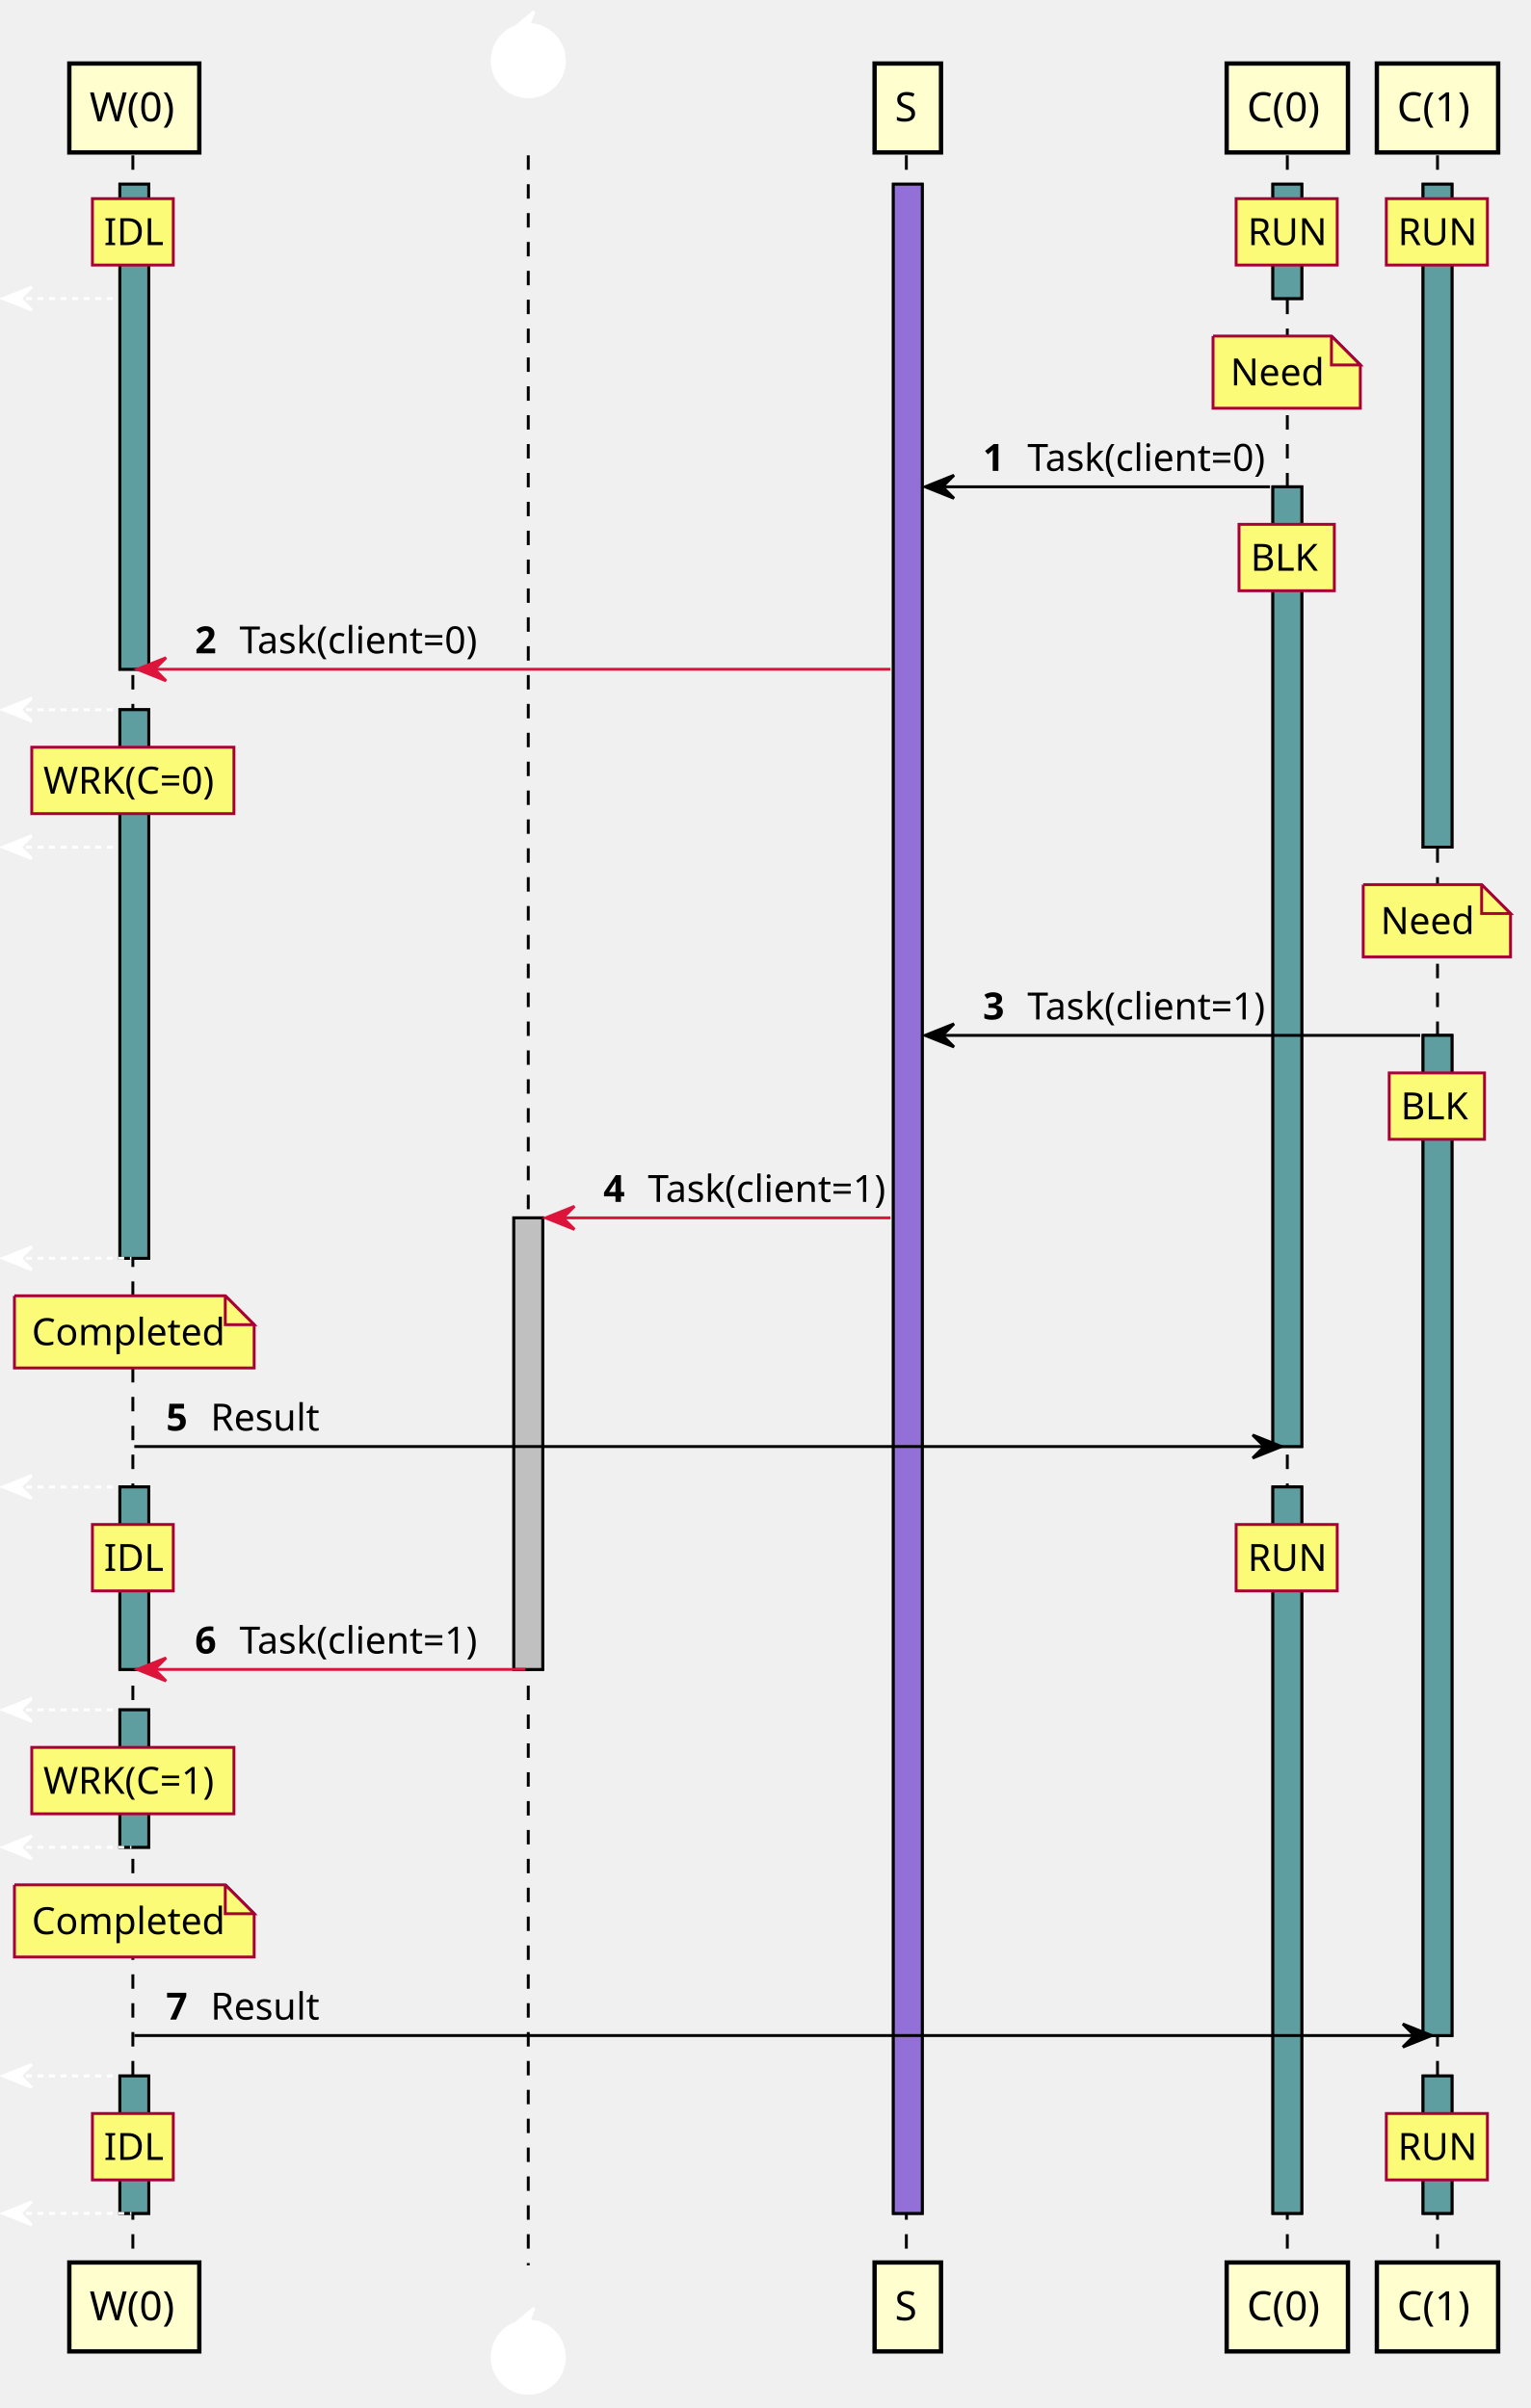
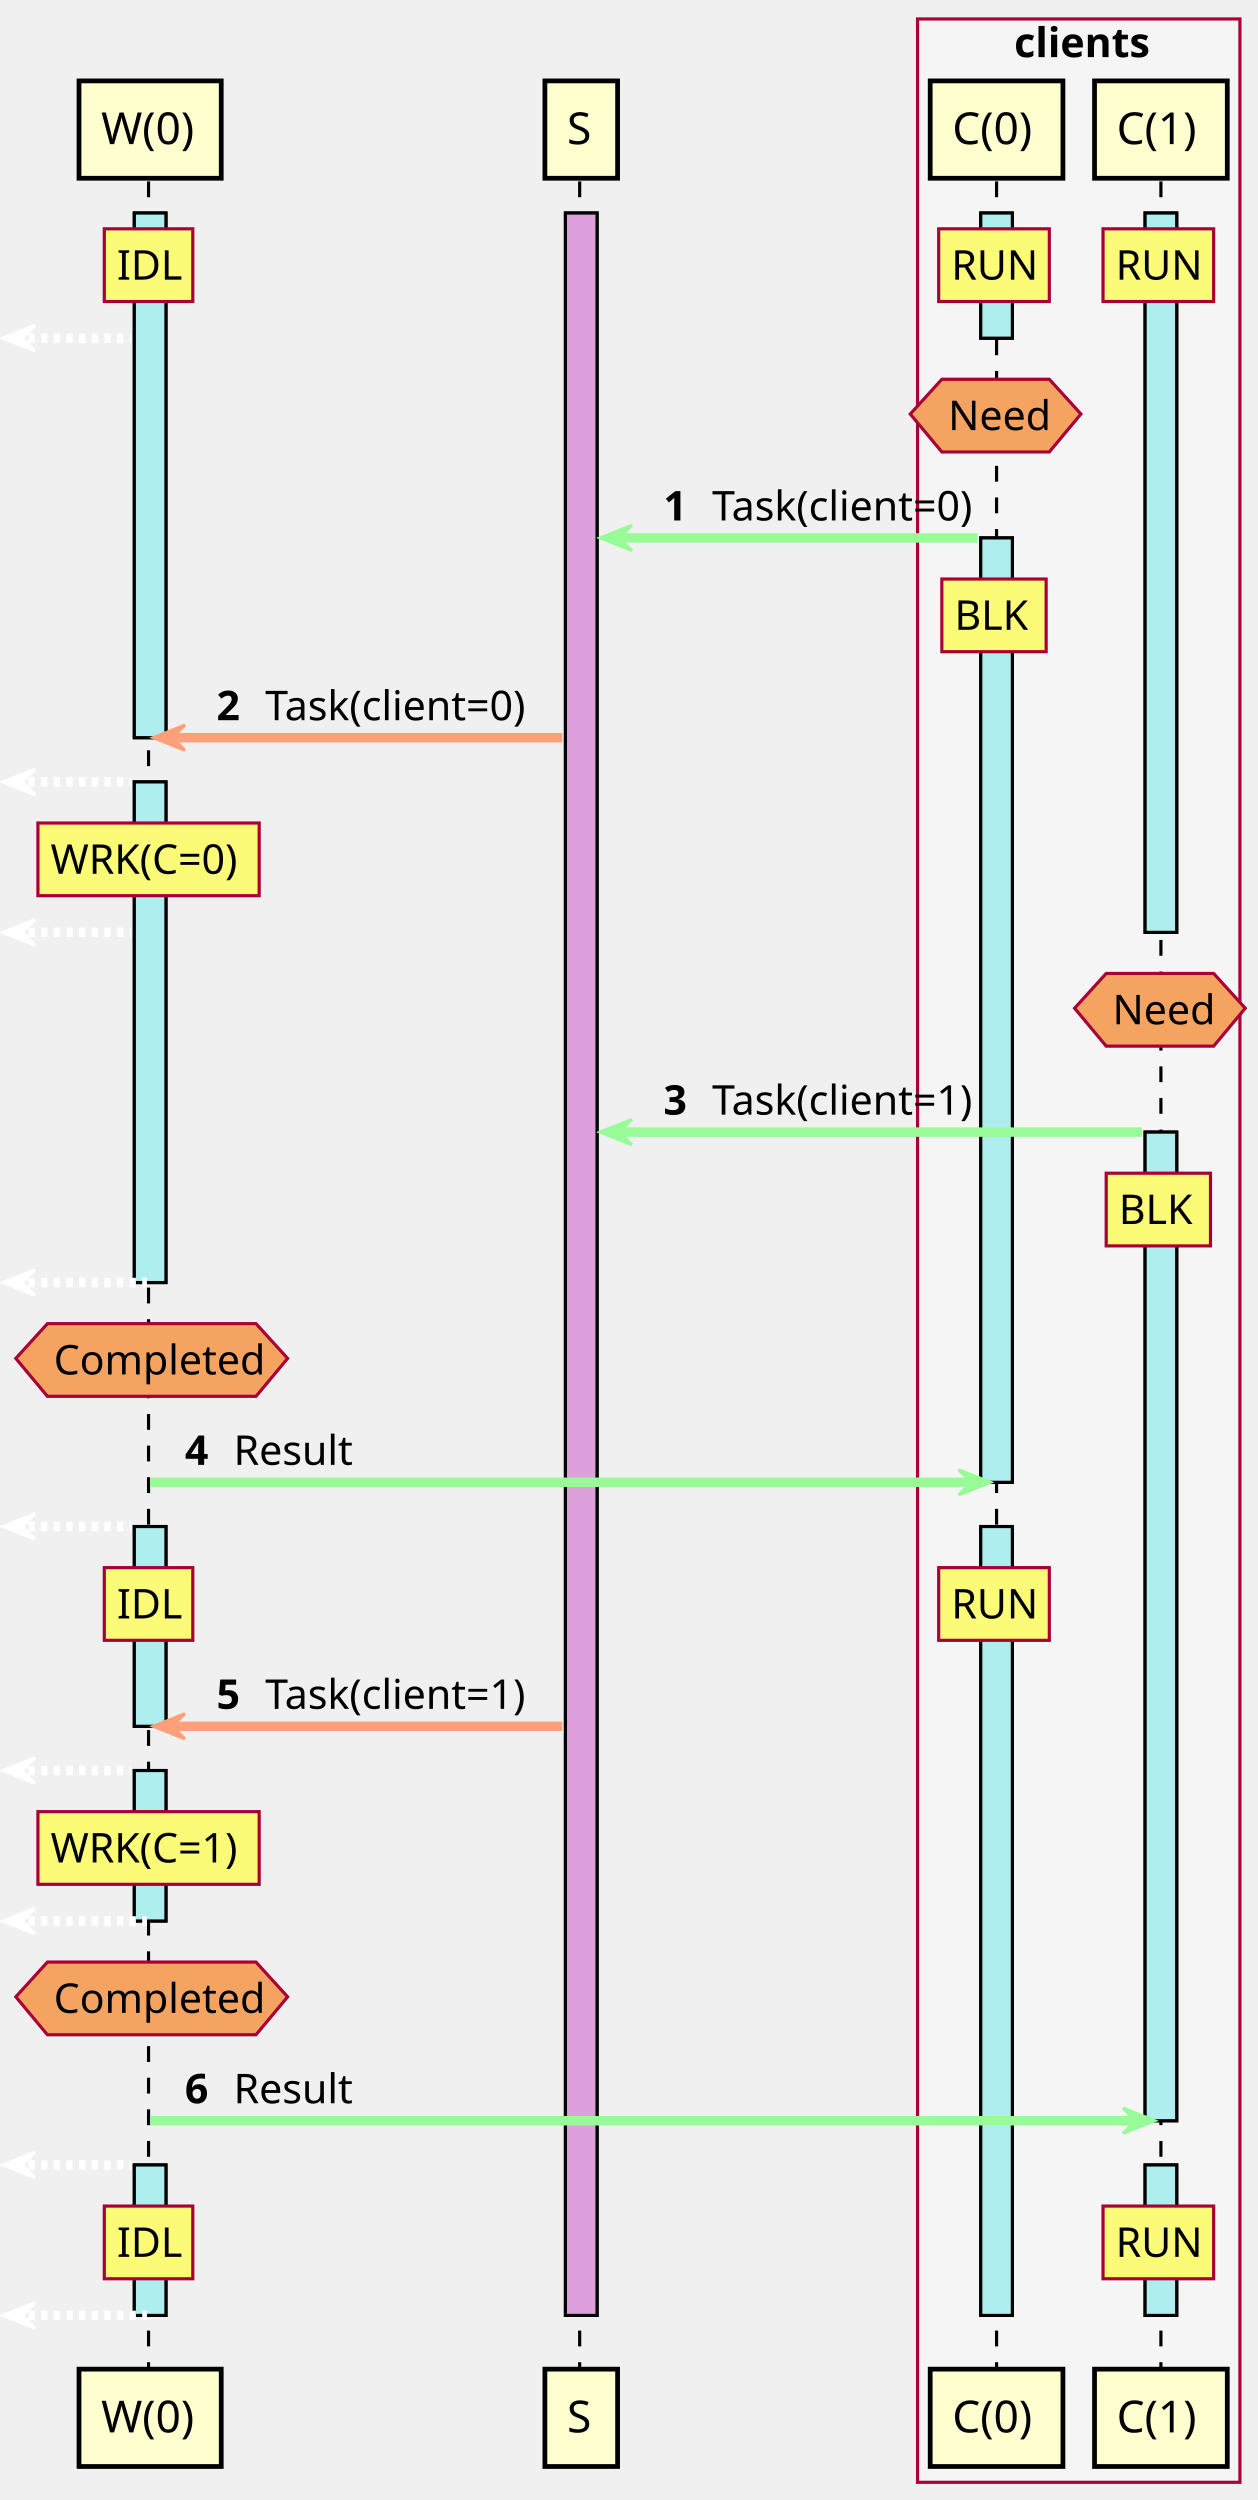
- <svg xmlns="http://www.w3.org/2000/svg" contentScriptType="application/ecmascript" contentStyleType="text/css" height="834px" preserveAspectRatio="none" style="width:530px;height:834px;" version="1.1" viewBox="0 0 530 834" width="530px" zoomAndPan="magnify">
+ <svg xmlns="http://www.w3.org/2000/svg" contentScriptType="application/ecmascript" contentStyleType="text/css" height="791px" preserveAspectRatio="none" style="width:398px;height:791px;" version="1.1" viewBox="0 0 398 791" width="398px" zoomAndPan="magnify">
  <defs />
  <g>
-     <rect fill="#5F9EA0" height="168" style="stroke:#000000;stroke-width:1.0;" width="10" x="41.5" y="63.8" />
-     <rect fill="#5F9EA0" height="190" style="stroke:#000000;stroke-width:1.0;" width="10" x="41.5" y="245.8" />
-     <rect fill="#5F9EA0" height="63.2" style="stroke:#000000;stroke-width:1.0;" width="10" x="41.5" y="515" />
-     <rect fill="#5F9EA0" height="47.6" style="stroke:#000000;stroke-width:1.0;" width="10" x="41.5" y="592.2" />
-     <rect fill="#5F9EA0" height="47.6" style="stroke:#000000;stroke-width:1.0;" width="10" x="41.5" y="719" />
-     <rect fill="#C0C0C0" height="156.4" style="stroke:#000000;stroke-width:1.0;" width="10" x="177.906" y="421.8" />
-     <rect fill="#9370D8" height="702.8" style="stroke:#000000;stroke-width:1.0;" width="10" x="309.312" y="63.8" />
-     <rect fill="#5F9EA0" height="39.6" style="stroke:#000000;stroke-width:1.0;" width="10" x="440.719" y="63.8" />
-     <rect fill="#5F9EA0" height="332.4" style="stroke:#000000;stroke-width:1.0;" width="10" x="440.719" y="168.6" />
-     <rect fill="#5F9EA0" height="251.6" style="stroke:#000000;stroke-width:1.0;" width="10" x="440.719" y="515" />
-     <rect fill="#5F9EA0" height="229.6" style="stroke:#000000;stroke-width:1.0;" width="10" x="492.719" y="63.8" />
-     <rect fill="#5F9EA0" height="346.4" style="stroke:#000000;stroke-width:1.0;" width="10" x="492.719" y="358.6" />
-     <rect fill="#5F9EA0" height="47.6" style="stroke:#000000;stroke-width:1.0;" width="10" x="492.719" y="719" />
-     <line style="stroke:#000000;stroke-width:1.0;stroke-dasharray:5.0,5.0;" x1="46" x2="46" y1="53.8" y2="784.6" />
-     <line style="stroke:#000000;stroke-width:1.0;stroke-dasharray:5.0,5.0;" x1="182.906" x2="182.906" y1="53.8" y2="784.6" />
-     <line style="stroke:#000000;stroke-width:1.0;stroke-dasharray:5.0,5.0;" x1="313.812" x2="313.812" y1="53.8" y2="784.6" />
-     <line style="stroke:#000000;stroke-width:1.0;stroke-dasharray:5.0,5.0;" x1="445.719" x2="445.719" y1="53.8" y2="784.6" />
-     <line style="stroke:#000000;stroke-width:1.0;stroke-dasharray:5.0,5.0;" x1="497.719" x2="497.719" y1="53.8" y2="784.6" />
-     <rect fill="#FEFECE" height="30.8" style="stroke:#000000;stroke-width:1.5;" width="45" x="24" y="22" />
-     <text fill="#000000" font-family="sans-serif" font-size="14" lengthAdjust="spacing" textLength="31" x="31" y="42.006">W(0)</text>
-     <rect fill="#FEFECE" height="30.8" style="stroke:#000000;stroke-width:1.5;" width="45" x="24" y="783.6" />
-     <text fill="#000000" font-family="sans-serif" font-size="14" lengthAdjust="spacing" textLength="31" x="31" y="803.606">W(0)</text>
-     <text fill="#000000" font-family="sans-serif" font-size="14" lengthAdjust="spacing" textLength="0" x="181.906" y="50.006" />
-     <ellipse cx="182.906" cy="21" fill="#FFFFFF" rx="12" ry="12" style="stroke:#FFFFFF;stroke-width:2.0;" />
-     <polygon fill="#FFFFFF" points="178.906,9,184.906,4,182.906,9,184.906,14,178.906,9" style="stroke:#FFFFFF;stroke-width:1.0;" />
-     <text fill="#000000" font-family="sans-serif" font-size="14" lengthAdjust="spacing" textLength="0" x="181.906" y="796.606" />
-     <ellipse cx="182.906" cy="816.4" fill="#FFFFFF" rx="12" ry="12" style="stroke:#FFFFFF;stroke-width:2.0;" />
-     <polygon fill="#FFFFFF" points="178.906,804.4,184.906,799.4,182.906,804.4,184.906,809.4,178.906,804.4" style="stroke:#FFFFFF;stroke-width:1.0;" />
-     <rect fill="#FEFECE" height="30.8" style="stroke:#000000;stroke-width:1.5;" width="23" x="302.812" y="22" />
-     <text fill="#000000" font-family="sans-serif" font-size="14" lengthAdjust="spacing" textLength="9" x="309.812" y="42.006">S</text>
-     <rect fill="#FEFECE" height="30.8" style="stroke:#000000;stroke-width:1.5;" width="23" x="302.812" y="783.6" />
-     <text fill="#000000" font-family="sans-serif" font-size="14" lengthAdjust="spacing" textLength="9" x="309.812" y="803.606">S</text>
-     <rect fill="#FEFECE" height="30.8" style="stroke:#000000;stroke-width:1.5;" width="42" x="424.719" y="22" />
-     <text fill="#000000" font-family="sans-serif" font-size="14" lengthAdjust="spacing" textLength="28" x="431.719" y="42.006">C(0)</text>
-     <rect fill="#FEFECE" height="30.8" style="stroke:#000000;stroke-width:1.5;" width="42" x="424.719" y="783.6" />
-     <text fill="#000000" font-family="sans-serif" font-size="14" lengthAdjust="spacing" textLength="28" x="431.719" y="803.606">C(0)</text>
-     <rect fill="#FEFECE" height="30.8" style="stroke:#000000;stroke-width:1.5;" width="42" x="476.719" y="22" />
-     <text fill="#000000" font-family="sans-serif" font-size="14" lengthAdjust="spacing" textLength="28" x="483.719" y="42.006">C(1)</text>
-     <rect fill="#FEFECE" height="30.8" style="stroke:#000000;stroke-width:1.5;" width="42" x="476.719" y="783.6" />
-     <text fill="#000000" font-family="sans-serif" font-size="14" lengthAdjust="spacing" textLength="28" x="483.719" y="803.606">C(1)</text>
-     <rect fill="#5F9EA0" height="168" style="stroke:#000000;stroke-width:1.0;" width="10" x="41.5" y="63.8" />
-     <rect fill="#5F9EA0" height="190" style="stroke:#000000;stroke-width:1.0;" width="10" x="41.5" y="245.8" />
-     <rect fill="#5F9EA0" height="63.2" style="stroke:#000000;stroke-width:1.0;" width="10" x="41.5" y="515" />
-     <rect fill="#5F9EA0" height="47.6" style="stroke:#000000;stroke-width:1.0;" width="10" x="41.5" y="592.2" />
-     <rect fill="#5F9EA0" height="47.6" style="stroke:#000000;stroke-width:1.0;" width="10" x="41.5" y="719" />
-     <rect fill="#C0C0C0" height="156.4" style="stroke:#000000;stroke-width:1.0;" width="10" x="177.906" y="421.8" />
-     <rect fill="#9370D8" height="702.8" style="stroke:#000000;stroke-width:1.0;" width="10" x="309.312" y="63.8" />
-     <rect fill="#5F9EA0" height="39.6" style="stroke:#000000;stroke-width:1.0;" width="10" x="440.719" y="63.8" />
-     <rect fill="#5F9EA0" height="332.4" style="stroke:#000000;stroke-width:1.0;" width="10" x="440.719" y="168.6" />
-     <rect fill="#5F9EA0" height="251.6" style="stroke:#000000;stroke-width:1.0;" width="10" x="440.719" y="515" />
-     <rect fill="#5F9EA0" height="229.6" style="stroke:#000000;stroke-width:1.0;" width="10" x="492.719" y="63.8" />
-     <rect fill="#5F9EA0" height="346.4" style="stroke:#000000;stroke-width:1.0;" width="10" x="492.719" y="358.6" />
-     <rect fill="#5F9EA0" height="47.6" style="stroke:#000000;stroke-width:1.0;" width="10" x="492.719" y="719" />
-     <rect fill="#FBFB77" height="23" style="stroke:#A80036;stroke-width:1.0;" width="28" x="32" y="68.8" />
-     <text fill="#000000" font-family="sans-serif" font-size="13" lengthAdjust="spacing" textLength="20" x="36" y="84.877">IDL</text>
-     <rect fill="#FBFB77" height="23" style="stroke:#A80036;stroke-width:1.0;" width="35" x="428" y="68.8" />
-     <text fill="#000000" font-family="sans-serif" font-size="13" lengthAdjust="spacing" textLength="27" x="432" y="84.877">RUN</text>
-     <rect fill="#FBFB77" height="23" style="stroke:#A80036;stroke-width:1.0;" width="35" x="480" y="68.8" />
-     <text fill="#000000" font-family="sans-serif" font-size="13" lengthAdjust="spacing" textLength="27" x="484" y="84.877">RUN</text>
-     <polygon fill="#FFFFFF" points="11,99.4,1,103.4,11,107.4,7,103.4" style="stroke:#FFFFFF;stroke-width:1.0;" />
-     <line style="stroke:#FFFFFF;stroke-width:1.0;stroke-dasharray:2.0,2.0;" x1="5" x2="40.5" y1="103.4" y2="103.4" />
-     <path d="M420,116.4 L420,141.4 L471,141.4 L471,126.4 L461,116.4 L420,116.4 " fill="#FBFB77" style="stroke:#A80036;stroke-width:1.0;" />
-     <path d="M461,116.4 L461,126.4 L471,126.4 L461,116.4 " fill="#FBFB77" style="stroke:#A80036;stroke-width:1.0;" />
-     <text fill="#000000" font-family="sans-serif" font-size="13" lengthAdjust="spacing" textLength="30" x="426" y="133.477">Need</text>
-     <polygon fill="#000000" points="330.312,164.6,320.312,168.6,330.312,172.6,326.312,168.6" style="stroke:#000000;stroke-width:1.0;" />
-     <line style="stroke:#000000;stroke-width:1.0;" x1="324.312" x2="439.719" y1="168.6" y2="168.6" />
-     <text fill="#000000" font-family="sans-serif" font-size="13" lengthAdjust="spacing" textLength="0" x="340.312" y="163.077" />
-     <text fill="#000000" font-family="sans-serif" font-size="13" font-weight="bold" lengthAdjust="spacing" textLength="7.406" x="340.312" y="163.077">1</text>
-     <text fill="#000000" font-family="sans-serif" font-size="13" lengthAdjust="spacing" textLength="0" x="351.719" y="163.077" />
-     <text fill="#000000" font-family="sans-serif" font-size="13" lengthAdjust="spacing" textLength="83" x="355.719" y="163.077">Task(client=0)</text>
-     <rect fill="#FBFB77" height="23" style="stroke:#A80036;stroke-width:1.0;" width="33" x="429" y="181.6" />
-     <text fill="#000000" font-family="sans-serif" font-size="13" lengthAdjust="spacing" textLength="25" x="433" y="197.677">BLK</text>
-     <polygon fill="#DC143C" points="57.5,227.8,47.5,231.8,57.5,235.8,53.5,231.8" style="stroke:#DC143C;stroke-width:1.0;" />
-     <line style="stroke:#DC143C;stroke-width:1.0;" x1="51.5" x2="308.312" y1="231.8" y2="231.8" />
-     <text fill="#000000" font-family="sans-serif" font-size="13" lengthAdjust="spacing" textLength="0" x="67.5" y="226.277" />
-     <text fill="#000000" font-family="sans-serif" font-size="13" font-weight="bold" lengthAdjust="spacing" textLength="7.406" x="67.5" y="226.277">2</text>
-     <text fill="#000000" font-family="sans-serif" font-size="13" lengthAdjust="spacing" textLength="0" x="78.906" y="226.277" />
-     <text fill="#000000" font-family="sans-serif" font-size="13" lengthAdjust="spacing" textLength="83" x="82.906" y="226.277">Task(client=0)</text>
-     <polygon fill="#FFFFFF" points="11,241.8,1,245.8,11,249.8,7,245.8" style="stroke:#FFFFFF;stroke-width:1.0;" />
-     <line style="stroke:#FFFFFF;stroke-width:1.0;stroke-dasharray:2.0,2.0;" x1="5" x2="40.5" y1="245.8" y2="245.8" />
-     <rect fill="#FBFB77" height="23" style="stroke:#A80036;stroke-width:1.0;" width="70" x="11" y="258.8" />
-     <text fill="#000000" font-family="sans-serif" font-size="13" lengthAdjust="spacing" textLength="62" x="15" y="274.877">WRK(C=0)</text>
-     <polygon fill="#FFFFFF" points="11,289.4,1,293.4,11,297.4,7,293.4" style="stroke:#FFFFFF;stroke-width:1.0;" />
-     <line style="stroke:#FFFFFF;stroke-width:1.0;stroke-dasharray:2.0,2.0;" x1="5" x2="40.5" y1="293.4" y2="293.4" />
-     <path d="M472,306.4 L472,331.4 L523,331.4 L523,316.4 L513,306.4 L472,306.4 " fill="#FBFB77" style="stroke:#A80036;stroke-width:1.0;" />
-     <path d="M513,306.4 L513,316.4 L523,316.4 L513,306.4 " fill="#FBFB77" style="stroke:#A80036;stroke-width:1.0;" />
-     <text fill="#000000" font-family="sans-serif" font-size="13" lengthAdjust="spacing" textLength="30" x="478" y="323.477">Need</text>
-     <polygon fill="#000000" points="330.312,354.6,320.312,358.6,330.312,362.6,326.312,358.6" style="stroke:#000000;stroke-width:1.0;" />
-     <line style="stroke:#000000;stroke-width:1.0;" x1="324.312" x2="491.719" y1="358.6" y2="358.6" />
-     <text fill="#000000" font-family="sans-serif" font-size="13" lengthAdjust="spacing" textLength="0" x="340.312" y="353.077" />
-     <text fill="#000000" font-family="sans-serif" font-size="13" font-weight="bold" lengthAdjust="spacing" textLength="7.406" x="340.312" y="353.077">3</text>
-     <text fill="#000000" font-family="sans-serif" font-size="13" lengthAdjust="spacing" textLength="0" x="351.719" y="353.077" />
-     <text fill="#000000" font-family="sans-serif" font-size="13" lengthAdjust="spacing" textLength="83" x="355.719" y="353.077">Task(client=1)</text>
-     <rect fill="#FBFB77" height="23" style="stroke:#A80036;stroke-width:1.0;" width="33" x="481" y="371.6" />
-     <text fill="#000000" font-family="sans-serif" font-size="13" lengthAdjust="spacing" textLength="25" x="485" y="387.677">BLK</text>
-     <polygon fill="#DC143C" points="198.906,417.8,188.906,421.8,198.906,425.8,194.906,421.8" style="stroke:#DC143C;stroke-width:1.0;" />
-     <line style="stroke:#DC143C;stroke-width:1.0;" x1="192.906" x2="308.312" y1="421.8" y2="421.8" />
-     <text fill="#000000" font-family="sans-serif" font-size="13" lengthAdjust="spacing" textLength="0" x="208.906" y="416.277" />
-     <text fill="#000000" font-family="sans-serif" font-size="13" font-weight="bold" lengthAdjust="spacing" textLength="7.406" x="208.906" y="416.277">4</text>
-     <text fill="#000000" font-family="sans-serif" font-size="13" lengthAdjust="spacing" textLength="0" x="220.312" y="416.277" />
-     <text fill="#000000" font-family="sans-serif" font-size="13" lengthAdjust="spacing" textLength="83" x="224.312" y="416.277">Task(client=1)</text>
-     <polygon fill="#FFFFFF" points="11,431.8,1,435.8,11,439.8,7,435.8" style="stroke:#FFFFFF;stroke-width:1.0;" />
-     <line style="stroke:#FFFFFF;stroke-width:1.0;stroke-dasharray:2.0,2.0;" x1="5" x2="45.5" y1="435.8" y2="435.8" />
-     <path d="M5,448.8 L5,473.8 L88,473.8 L88,458.8 L78,448.8 L5,448.8 " fill="#FBFB77" style="stroke:#A80036;stroke-width:1.0;" />
-     <path d="M78,448.8 L78,458.8 L88,458.8 L78,448.8 " fill="#FBFB77" style="stroke:#A80036;stroke-width:1.0;" />
-     <text fill="#000000" font-family="sans-serif" font-size="13" lengthAdjust="spacing" textLength="62" x="11" y="465.877">Completed</text>
-     <polygon fill="#000000" points="433.719,497,443.719,501,433.719,505,437.719,501" style="stroke:#000000;stroke-width:1.0;" />
-     <line style="stroke:#000000;stroke-width:1.0;" x1="46.5" x2="439.719" y1="501" y2="501" />
-     <text fill="#000000" font-family="sans-serif" font-size="13" lengthAdjust="spacing" textLength="0" x="57.5" y="495.477" />
-     <text fill="#000000" font-family="sans-serif" font-size="13" font-weight="bold" lengthAdjust="spacing" textLength="7.406" x="57.5" y="495.477">5</text>
-     <text fill="#000000" font-family="sans-serif" font-size="13" lengthAdjust="spacing" textLength="0" x="68.906" y="495.477" />
-     <text fill="#000000" font-family="sans-serif" font-size="13" lengthAdjust="spacing" textLength="37" x="72.906" y="495.477">Result</text>
-     <polygon fill="#FFFFFF" points="11,511,1,515,11,519,7,515" style="stroke:#FFFFFF;stroke-width:1.0;" />
-     <line style="stroke:#FFFFFF;stroke-width:1.0;stroke-dasharray:2.0,2.0;" x1="5" x2="40.5" y1="515" y2="515" />
-     <rect fill="#FBFB77" height="23" style="stroke:#A80036;stroke-width:1.0;" width="28" x="32" y="528" />
-     <text fill="#000000" font-family="sans-serif" font-size="13" lengthAdjust="spacing" textLength="20" x="36" y="544.077">IDL</text>
-     <rect fill="#FBFB77" height="23" style="stroke:#A80036;stroke-width:1.0;" width="35" x="428" y="528" />
-     <text fill="#000000" font-family="sans-serif" font-size="13" lengthAdjust="spacing" textLength="27" x="432" y="544.077">RUN</text>
-     <polygon fill="#DC143C" points="57.5,574.2,47.5,578.2,57.5,582.2,53.5,578.2" style="stroke:#DC143C;stroke-width:1.0;" />
-     <line style="stroke:#DC143C;stroke-width:1.0;" x1="51.5" x2="181.906" y1="578.2" y2="578.2" />
-     <text fill="#000000" font-family="sans-serif" font-size="13" lengthAdjust="spacing" textLength="0" x="67.5" y="572.677" />
-     <text fill="#000000" font-family="sans-serif" font-size="13" font-weight="bold" lengthAdjust="spacing" textLength="7.406" x="67.5" y="572.677">6</text>
-     <text fill="#000000" font-family="sans-serif" font-size="13" lengthAdjust="spacing" textLength="0" x="78.906" y="572.677" />
-     <text fill="#000000" font-family="sans-serif" font-size="13" lengthAdjust="spacing" textLength="83" x="82.906" y="572.677">Task(client=1)</text>
-     <polygon fill="#FFFFFF" points="11,588.2,1,592.2,11,596.2,7,592.2" style="stroke:#FFFFFF;stroke-width:1.0;" />
-     <line style="stroke:#FFFFFF;stroke-width:1.0;stroke-dasharray:2.0,2.0;" x1="5" x2="40.5" y1="592.2" y2="592.2" />
-     <rect fill="#FBFB77" height="23" style="stroke:#A80036;stroke-width:1.0;" width="70" x="11" y="605.2" />
-     <text fill="#000000" font-family="sans-serif" font-size="13" lengthAdjust="spacing" textLength="62" x="15" y="621.277">WRK(C=1)</text>
-     <polygon fill="#FFFFFF" points="11,635.8,1,639.8,11,643.8,7,639.8" style="stroke:#FFFFFF;stroke-width:1.0;" />
-     <line style="stroke:#FFFFFF;stroke-width:1.0;stroke-dasharray:2.0,2.0;" x1="5" x2="45.5" y1="639.8" y2="639.8" />
-     <path d="M5,652.8 L5,677.8 L88,677.8 L88,662.8 L78,652.8 L5,652.8 " fill="#FBFB77" style="stroke:#A80036;stroke-width:1.0;" />
-     <path d="M78,652.8 L78,662.8 L88,662.8 L78,652.8 " fill="#FBFB77" style="stroke:#A80036;stroke-width:1.0;" />
-     <text fill="#000000" font-family="sans-serif" font-size="13" lengthAdjust="spacing" textLength="62" x="11" y="669.877">Completed</text>
-     <polygon fill="#000000" points="485.719,701,495.719,705,485.719,709,489.719,705" style="stroke:#000000;stroke-width:1.0;" />
-     <line style="stroke:#000000;stroke-width:1.0;" x1="46.5" x2="491.719" y1="705" y2="705" />
-     <text fill="#000000" font-family="sans-serif" font-size="13" lengthAdjust="spacing" textLength="0" x="57.5" y="699.477" />
-     <text fill="#000000" font-family="sans-serif" font-size="13" font-weight="bold" lengthAdjust="spacing" textLength="7.406" x="57.5" y="699.477">7</text>
-     <text fill="#000000" font-family="sans-serif" font-size="13" lengthAdjust="spacing" textLength="0" x="68.906" y="699.477" />
-     <text fill="#000000" font-family="sans-serif" font-size="13" lengthAdjust="spacing" textLength="37" x="72.906" y="699.477">Result</text>
-     <polygon fill="#FFFFFF" points="11,715,1,719,11,723,7,719" style="stroke:#FFFFFF;stroke-width:1.0;" />
-     <line style="stroke:#FFFFFF;stroke-width:1.0;stroke-dasharray:2.0,2.0;" x1="5" x2="40.5" y1="719" y2="719" />
-     <rect fill="#FBFB77" height="23" style="stroke:#A80036;stroke-width:1.0;" width="35" x="480" y="732" />
-     <text fill="#000000" font-family="sans-serif" font-size="13" lengthAdjust="spacing" textLength="27" x="484" y="748.077">RUN</text>
-     <rect fill="#FBFB77" height="23" style="stroke:#A80036;stroke-width:1.0;" width="28" x="32" y="732" />
-     <text fill="#000000" font-family="sans-serif" font-size="13" lengthAdjust="spacing" textLength="20" x="36" y="748.077">IDL</text>
-     <polygon fill="#FFFFFF" points="11,762.6,1,766.6,11,770.6,7,766.6" style="stroke:#FFFFFF;stroke-width:1.0;" />
-     <line style="stroke:#FFFFFF;stroke-width:1.0;stroke-dasharray:2.0,2.0;" x1="5" x2="45.5" y1="766.6" y2="766.6" />
+     <rect fill="#F5F5F5" height="779.4" style="stroke:#A80036;stroke-width:1.0;" width="102" x="290.312" y="6" />
+     <text fill="#000000" font-family="sans-serif" font-size="13" font-weight="bold" lengthAdjust="spacing" textLength="40.844" x="320.891" y="18.077">clients</text>
+     <rect fill="#AFEEEE" height="166" style="stroke:#000000;stroke-width:1.0;" width="10" x="42.5" y="67.4" />
+     <rect fill="#AFEEEE" height="158.4" style="stroke:#000000;stroke-width:1.0;" width="10" x="42.5" y="247.4" />
+     <rect fill="#AFEEEE" height="63.2" style="stroke:#000000;stroke-width:1.0;" width="10" x="42.5" y="483" />
+     <rect fill="#AFEEEE" height="47.6" style="stroke:#000000;stroke-width:1.0;" width="10" x="42.5" y="560.2" />
+     <rect fill="#AFEEEE" height="47.6" style="stroke:#000000;stroke-width:1.0;" width="10" x="42.5" y="685" />
+     <rect fill="#DDA0DD" height="665.2" style="stroke:#000000;stroke-width:1.0;" width="10" x="178.906" y="67.4" />
+     <rect fill="#AFEEEE" height="39.6" style="stroke:#000000;stroke-width:1.0;" width="10" x="310.312" y="67.4" />
+     <rect fill="#AFEEEE" height="298.8" style="stroke:#000000;stroke-width:1.0;" width="10" x="310.312" y="170.2" />
+     <rect fill="#AFEEEE" height="249.6" style="stroke:#000000;stroke-width:1.0;" width="10" x="310.312" y="483" />
+     <rect fill="#AFEEEE" height="227.6" style="stroke:#000000;stroke-width:1.0;" width="10" x="362.312" y="67.4" />
+     <rect fill="#AFEEEE" height="312.8" style="stroke:#000000;stroke-width:1.0;" width="10" x="362.312" y="358.2" />
+     <rect fill="#AFEEEE" height="47.6" style="stroke:#000000;stroke-width:1.0;" width="10" x="362.312" y="685" />
+     <line style="stroke:#000000;stroke-width:1.0;stroke-dasharray:5.0,5.0;" x1="47" x2="47" y1="57.4" y2="750.6" />
+     <line style="stroke:#000000;stroke-width:1.0;stroke-dasharray:5.0,5.0;" x1="183.406" x2="183.406" y1="57.4" y2="750.6" />
+     <line style="stroke:#000000;stroke-width:1.0;stroke-dasharray:5.0,5.0;" x1="315.312" x2="315.312" y1="57.4" y2="750.6" />
+     <line style="stroke:#000000;stroke-width:1.0;stroke-dasharray:5.0,5.0;" x1="367.312" x2="367.312" y1="57.4" y2="750.6" />
+     <rect fill="#FEFECE" height="30.8" style="stroke:#000000;stroke-width:1.5;" width="45" x="25" y="25.6" />
+     <text fill="#000000" font-family="sans-serif" font-size="14" lengthAdjust="spacing" textLength="31" x="32" y="45.606">W(0)</text>
+     <rect fill="#FEFECE" height="30.8" style="stroke:#000000;stroke-width:1.5;" width="45" x="25" y="749.6" />
+     <text fill="#000000" font-family="sans-serif" font-size="14" lengthAdjust="spacing" textLength="31" x="32" y="769.606">W(0)</text>
+     <rect fill="#FEFECE" height="30.8" style="stroke:#000000;stroke-width:1.5;" width="23" x="172.406" y="25.6" />
+     <text fill="#000000" font-family="sans-serif" font-size="14" lengthAdjust="spacing" textLength="9" x="179.406" y="45.606">S</text>
+     <rect fill="#FEFECE" height="30.8" style="stroke:#000000;stroke-width:1.5;" width="23" x="172.406" y="749.6" />
+     <text fill="#000000" font-family="sans-serif" font-size="14" lengthAdjust="spacing" textLength="9" x="179.406" y="769.606">S</text>
+     <rect fill="#FEFECE" height="30.8" style="stroke:#000000;stroke-width:1.5;" width="42" x="294.312" y="25.6" />
+     <text fill="#000000" font-family="sans-serif" font-size="14" lengthAdjust="spacing" textLength="28" x="301.312" y="45.606">C(0)</text>
+     <rect fill="#FEFECE" height="30.8" style="stroke:#000000;stroke-width:1.5;" width="42" x="294.312" y="749.6" />
+     <text fill="#000000" font-family="sans-serif" font-size="14" lengthAdjust="spacing" textLength="28" x="301.312" y="769.606">C(0)</text>
+     <rect fill="#FEFECE" height="30.8" style="stroke:#000000;stroke-width:1.5;" width="42" x="346.312" y="25.6" />
+     <text fill="#000000" font-family="sans-serif" font-size="14" lengthAdjust="spacing" textLength="28" x="353.312" y="45.606">C(1)</text>
+     <rect fill="#FEFECE" height="30.8" style="stroke:#000000;stroke-width:1.5;" width="42" x="346.312" y="749.6" />
+     <text fill="#000000" font-family="sans-serif" font-size="14" lengthAdjust="spacing" textLength="28" x="353.312" y="769.606">C(1)</text>
+     <rect fill="#AFEEEE" height="166" style="stroke:#000000;stroke-width:1.0;" width="10" x="42.5" y="67.4" />
+     <rect fill="#AFEEEE" height="158.4" style="stroke:#000000;stroke-width:1.0;" width="10" x="42.5" y="247.4" />
+     <rect fill="#AFEEEE" height="63.2" style="stroke:#000000;stroke-width:1.0;" width="10" x="42.5" y="483" />
+     <rect fill="#AFEEEE" height="47.6" style="stroke:#000000;stroke-width:1.0;" width="10" x="42.5" y="560.2" />
+     <rect fill="#AFEEEE" height="47.6" style="stroke:#000000;stroke-width:1.0;" width="10" x="42.5" y="685" />
+     <rect fill="#DDA0DD" height="665.2" style="stroke:#000000;stroke-width:1.0;" width="10" x="178.906" y="67.4" />
+     <rect fill="#AFEEEE" height="39.6" style="stroke:#000000;stroke-width:1.0;" width="10" x="310.312" y="67.4" />
+     <rect fill="#AFEEEE" height="298.8" style="stroke:#000000;stroke-width:1.0;" width="10" x="310.312" y="170.2" />
+     <rect fill="#AFEEEE" height="249.6" style="stroke:#000000;stroke-width:1.0;" width="10" x="310.312" y="483" />
+     <rect fill="#AFEEEE" height="227.6" style="stroke:#000000;stroke-width:1.0;" width="10" x="362.312" y="67.4" />
+     <rect fill="#AFEEEE" height="312.8" style="stroke:#000000;stroke-width:1.0;" width="10" x="362.312" y="358.2" />
+     <rect fill="#AFEEEE" height="47.6" style="stroke:#000000;stroke-width:1.0;" width="10" x="362.312" y="685" />
+     <rect fill="#FBFB77" height="23" style="stroke:#A80036;stroke-width:1.0;" width="28" x="33" y="72.4" />
+     <text fill="#000000" font-family="sans-serif" font-size="13" lengthAdjust="spacing" textLength="20" x="37" y="88.477">IDL</text>
+     <rect fill="#FBFB77" height="23" style="stroke:#A80036;stroke-width:1.0;" width="35" x="297" y="72.4" />
+     <text fill="#000000" font-family="sans-serif" font-size="13" lengthAdjust="spacing" textLength="27" x="301" y="88.477">RUN</text>
+     <rect fill="#FBFB77" height="23" style="stroke:#A80036;stroke-width:1.0;" width="35" x="349" y="72.4" />
+     <text fill="#000000" font-family="sans-serif" font-size="13" lengthAdjust="spacing" textLength="27" x="353" y="88.477">RUN</text>
+     <polygon fill="#FFFFFF" points="11,103,1,107,11,111,7,107" style="stroke:#FFFFFF;stroke-width:1.0;" />
+     <line style="stroke:#FFFFFF;stroke-width:3.0;stroke-dasharray:2.0,2.0;" x1="5" x2="41.5" y1="107" y2="107" />
+     <polygon fill="#F4A460" points="298,120,332,120,342,131,332,143,298,143,288,131,298,120" style="stroke:#A80036;stroke-width:1.0;" />
+     <text fill="#000000" font-family="sans-serif" font-size="13" lengthAdjust="spacing" textLength="30" x="300" y="136.077">Need</text>
+     <polygon fill="#98FB98" points="199.906,166.2,189.906,170.2,199.906,174.2,195.906,170.2" style="stroke:#98FB98;stroke-width:1.0;" />
+     <line style="stroke:#98FB98;stroke-width:3.0;" x1="193.906" x2="309.312" y1="170.2" y2="170.2" />
+     <text fill="#000000" font-family="sans-serif" font-size="13" lengthAdjust="spacing" textLength="0" x="209.906" y="164.677" />
+     <text fill="#000000" font-family="sans-serif" font-size="13" font-weight="bold" lengthAdjust="spacing" textLength="7.406" x="209.906" y="164.677">1</text>
+     <text fill="#000000" font-family="sans-serif" font-size="13" lengthAdjust="spacing" textLength="0" x="221.312" y="164.677" />
+     <text fill="#000000" font-family="sans-serif" font-size="13" lengthAdjust="spacing" textLength="83" x="225.312" y="164.677">Task(client=0)</text>
+     <rect fill="#FBFB77" height="23" style="stroke:#A80036;stroke-width:1.0;" width="33" x="298" y="183.2" />
+     <text fill="#000000" font-family="sans-serif" font-size="13" lengthAdjust="spacing" textLength="25" x="302" y="199.277">BLK</text>
+     <polygon fill="#FFA07A" points="58.5,229.4,48.5,233.4,58.5,237.4,54.5,233.4" style="stroke:#FFA07A;stroke-width:1.0;" />
+     <line style="stroke:#FFA07A;stroke-width:3.0;" x1="52.5" x2="177.906" y1="233.4" y2="233.4" />
+     <text fill="#000000" font-family="sans-serif" font-size="13" lengthAdjust="spacing" textLength="0" x="68.5" y="227.877" />
+     <text fill="#000000" font-family="sans-serif" font-size="13" font-weight="bold" lengthAdjust="spacing" textLength="7.406" x="68.5" y="227.877">2</text>
+     <text fill="#000000" font-family="sans-serif" font-size="13" lengthAdjust="spacing" textLength="0" x="79.906" y="227.877" />
+     <text fill="#000000" font-family="sans-serif" font-size="13" lengthAdjust="spacing" textLength="83" x="83.906" y="227.877">Task(client=0)</text>
+     <polygon fill="#FFFFFF" points="11,243.4,1,247.4,11,251.4,7,247.4" style="stroke:#FFFFFF;stroke-width:1.0;" />
+     <line style="stroke:#FFFFFF;stroke-width:3.0;stroke-dasharray:2.0,2.0;" x1="5" x2="41.5" y1="247.4" y2="247.4" />
+     <rect fill="#FBFB77" height="23" style="stroke:#A80036;stroke-width:1.0;" width="70" x="12" y="260.4" />
+     <text fill="#000000" font-family="sans-serif" font-size="13" lengthAdjust="spacing" textLength="62" x="16" y="276.477">WRK(C=0)</text>
+     <polygon fill="#FFFFFF" points="11,291,1,295,11,299,7,295" style="stroke:#FFFFFF;stroke-width:1.0;" />
+     <line style="stroke:#FFFFFF;stroke-width:3.0;stroke-dasharray:2.0,2.0;" x1="5" x2="41.5" y1="295" y2="295" />
+     <polygon fill="#F4A460" points="350,308,384,308,394,319,384,331,350,331,340,319,350,308" style="stroke:#A80036;stroke-width:1.0;" />
+     <text fill="#000000" font-family="sans-serif" font-size="13" lengthAdjust="spacing" textLength="30" x="352" y="324.077">Need</text>
+     <polygon fill="#98FB98" points="199.906,354.2,189.906,358.2,199.906,362.2,195.906,358.2" style="stroke:#98FB98;stroke-width:1.0;" />
+     <line style="stroke:#98FB98;stroke-width:3.0;" x1="193.906" x2="361.312" y1="358.2" y2="358.2" />
+     <text fill="#000000" font-family="sans-serif" font-size="13" lengthAdjust="spacing" textLength="0" x="209.906" y="352.677" />
+     <text fill="#000000" font-family="sans-serif" font-size="13" font-weight="bold" lengthAdjust="spacing" textLength="7.406" x="209.906" y="352.677">3</text>
+     <text fill="#000000" font-family="sans-serif" font-size="13" lengthAdjust="spacing" textLength="0" x="221.312" y="352.677" />
+     <text fill="#000000" font-family="sans-serif" font-size="13" lengthAdjust="spacing" textLength="83" x="225.312" y="352.677">Task(client=1)</text>
+     <rect fill="#FBFB77" height="23" style="stroke:#A80036;stroke-width:1.0;" width="33" x="350" y="371.2" />
+     <text fill="#000000" font-family="sans-serif" font-size="13" lengthAdjust="spacing" textLength="25" x="354" y="387.277">BLK</text>
+     <polygon fill="#FFFFFF" points="11,401.8,1,405.8,11,409.8,7,405.8" style="stroke:#FFFFFF;stroke-width:1.0;" />
+     <line style="stroke:#FFFFFF;stroke-width:3.0;stroke-dasharray:2.0,2.0;" x1="5" x2="46.5" y1="405.8" y2="405.8" />
+     <polygon fill="#F4A460" points="15,418.8,81,418.8,91,429.8,81,441.8,15,441.8,5,429.8,15,418.8" style="stroke:#A80036;stroke-width:1.0;" />
+     <text fill="#000000" font-family="sans-serif" font-size="13" lengthAdjust="spacing" textLength="62" x="17" y="434.877">Completed</text>
+     <polygon fill="#98FB98" points="303.312,465,313.312,469,303.312,473,307.312,469" style="stroke:#98FB98;stroke-width:1.0;" />
+     <line style="stroke:#98FB98;stroke-width:3.0;" x1="47.5" x2="309.312" y1="469" y2="469" />
+     <text fill="#000000" font-family="sans-serif" font-size="13" lengthAdjust="spacing" textLength="0" x="58.5" y="463.477" />
+     <text fill="#000000" font-family="sans-serif" font-size="13" font-weight="bold" lengthAdjust="spacing" textLength="7.406" x="58.5" y="463.477">4</text>
+     <text fill="#000000" font-family="sans-serif" font-size="13" lengthAdjust="spacing" textLength="0" x="69.906" y="463.477" />
+     <text fill="#000000" font-family="sans-serif" font-size="13" lengthAdjust="spacing" textLength="37" x="73.906" y="463.477">Result</text>
+     <polygon fill="#FFFFFF" points="11,479,1,483,11,487,7,483" style="stroke:#FFFFFF;stroke-width:1.0;" />
+     <line style="stroke:#FFFFFF;stroke-width:3.0;stroke-dasharray:2.0,2.0;" x1="5" x2="41.5" y1="483" y2="483" />
+     <rect fill="#FBFB77" height="23" style="stroke:#A80036;stroke-width:1.0;" width="28" x="33" y="496" />
+     <text fill="#000000" font-family="sans-serif" font-size="13" lengthAdjust="spacing" textLength="20" x="37" y="512.077">IDL</text>
+     <rect fill="#FBFB77" height="23" style="stroke:#A80036;stroke-width:1.0;" width="35" x="297" y="496" />
+     <text fill="#000000" font-family="sans-serif" font-size="13" lengthAdjust="spacing" textLength="27" x="301" y="512.077">RUN</text>
+     <polygon fill="#FFA07A" points="58.5,542.2,48.5,546.2,58.5,550.2,54.5,546.2" style="stroke:#FFA07A;stroke-width:1.0;" />
+     <line style="stroke:#FFA07A;stroke-width:3.0;" x1="52.5" x2="177.906" y1="546.2" y2="546.2" />
+     <text fill="#000000" font-family="sans-serif" font-size="13" lengthAdjust="spacing" textLength="0" x="68.5" y="540.677" />
+     <text fill="#000000" font-family="sans-serif" font-size="13" font-weight="bold" lengthAdjust="spacing" textLength="7.406" x="68.5" y="540.677">5</text>
+     <text fill="#000000" font-family="sans-serif" font-size="13" lengthAdjust="spacing" textLength="0" x="79.906" y="540.677" />
+     <text fill="#000000" font-family="sans-serif" font-size="13" lengthAdjust="spacing" textLength="83" x="83.906" y="540.677">Task(client=1)</text>
+     <polygon fill="#FFFFFF" points="11,556.2,1,560.2,11,564.2,7,560.2" style="stroke:#FFFFFF;stroke-width:1.0;" />
+     <line style="stroke:#FFFFFF;stroke-width:3.0;stroke-dasharray:2.0,2.0;" x1="5" x2="41.5" y1="560.2" y2="560.2" />
+     <rect fill="#FBFB77" height="23" style="stroke:#A80036;stroke-width:1.0;" width="70" x="12" y="573.2" />
+     <text fill="#000000" font-family="sans-serif" font-size="13" lengthAdjust="spacing" textLength="62" x="16" y="589.277">WRK(C=1)</text>
+     <polygon fill="#FFFFFF" points="11,603.8,1,607.8,11,611.8,7,607.8" style="stroke:#FFFFFF;stroke-width:1.0;" />
+     <line style="stroke:#FFFFFF;stroke-width:3.0;stroke-dasharray:2.0,2.0;" x1="5" x2="46.5" y1="607.8" y2="607.8" />
+     <polygon fill="#F4A460" points="15,620.8,81,620.8,91,631.8,81,643.8,15,643.8,5,631.8,15,620.8" style="stroke:#A80036;stroke-width:1.0;" />
+     <text fill="#000000" font-family="sans-serif" font-size="13" lengthAdjust="spacing" textLength="62" x="17" y="636.877">Completed</text>
+     <polygon fill="#98FB98" points="355.312,667,365.312,671,355.312,675,359.312,671" style="stroke:#98FB98;stroke-width:1.0;" />
+     <line style="stroke:#98FB98;stroke-width:3.0;" x1="47.5" x2="361.312" y1="671" y2="671" />
+     <text fill="#000000" font-family="sans-serif" font-size="13" lengthAdjust="spacing" textLength="0" x="58.5" y="665.477" />
+     <text fill="#000000" font-family="sans-serif" font-size="13" font-weight="bold" lengthAdjust="spacing" textLength="7.406" x="58.5" y="665.477">6</text>
+     <text fill="#000000" font-family="sans-serif" font-size="13" lengthAdjust="spacing" textLength="0" x="69.906" y="665.477" />
+     <text fill="#000000" font-family="sans-serif" font-size="13" lengthAdjust="spacing" textLength="37" x="73.906" y="665.477">Result</text>
+     <polygon fill="#FFFFFF" points="11,681,1,685,11,689,7,685" style="stroke:#FFFFFF;stroke-width:1.0;" />
+     <line style="stroke:#FFFFFF;stroke-width:3.0;stroke-dasharray:2.0,2.0;" x1="5" x2="41.5" y1="685" y2="685" />
+     <rect fill="#FBFB77" height="23" style="stroke:#A80036;stroke-width:1.0;" width="35" x="349" y="698" />
+     <text fill="#000000" font-family="sans-serif" font-size="13" lengthAdjust="spacing" textLength="27" x="353" y="714.077">RUN</text>
+     <rect fill="#FBFB77" height="23" style="stroke:#A80036;stroke-width:1.0;" width="28" x="33" y="698" />
+     <text fill="#000000" font-family="sans-serif" font-size="13" lengthAdjust="spacing" textLength="20" x="37" y="714.077">IDL</text>
+     <polygon fill="#FFFFFF" points="11,728.6,1,732.6,11,736.6,7,732.6" style="stroke:#FFFFFF;stroke-width:1.0;" />
+     <line style="stroke:#FFFFFF;stroke-width:3.0;stroke-dasharray:2.0,2.0;" x1="5" x2="46.5" y1="732.6" y2="732.6" />
  </g>
</svg>
